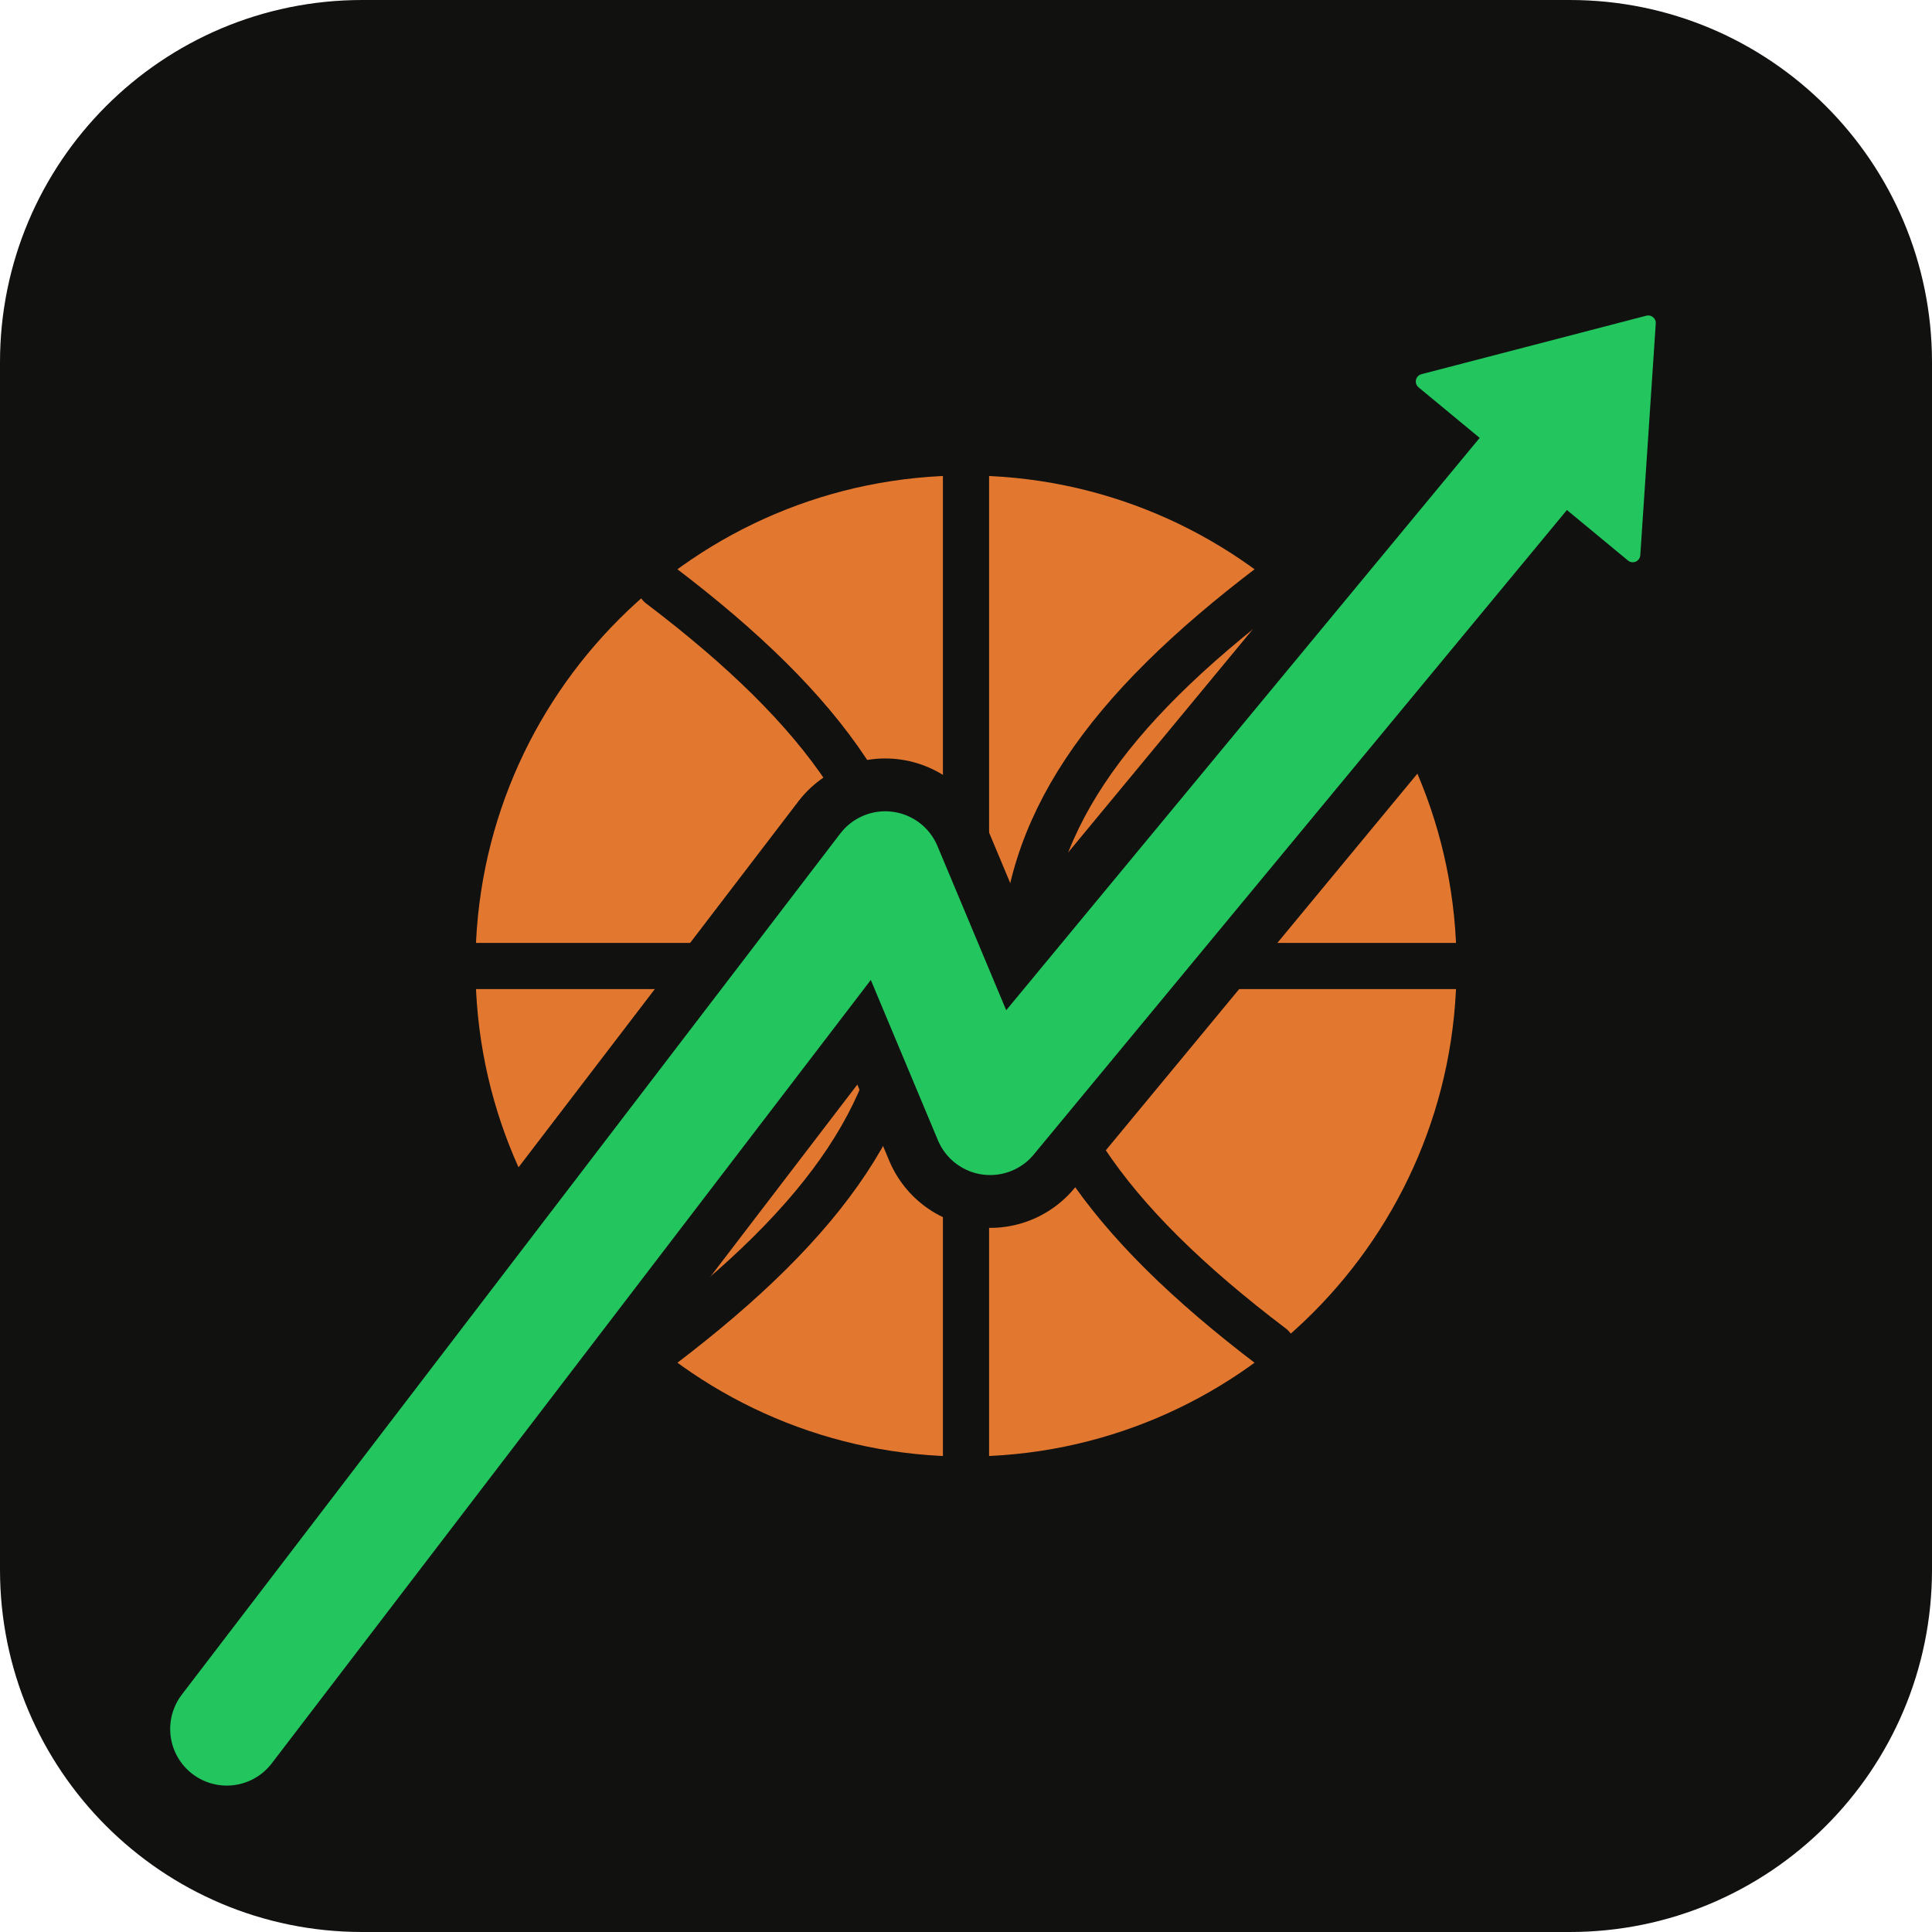
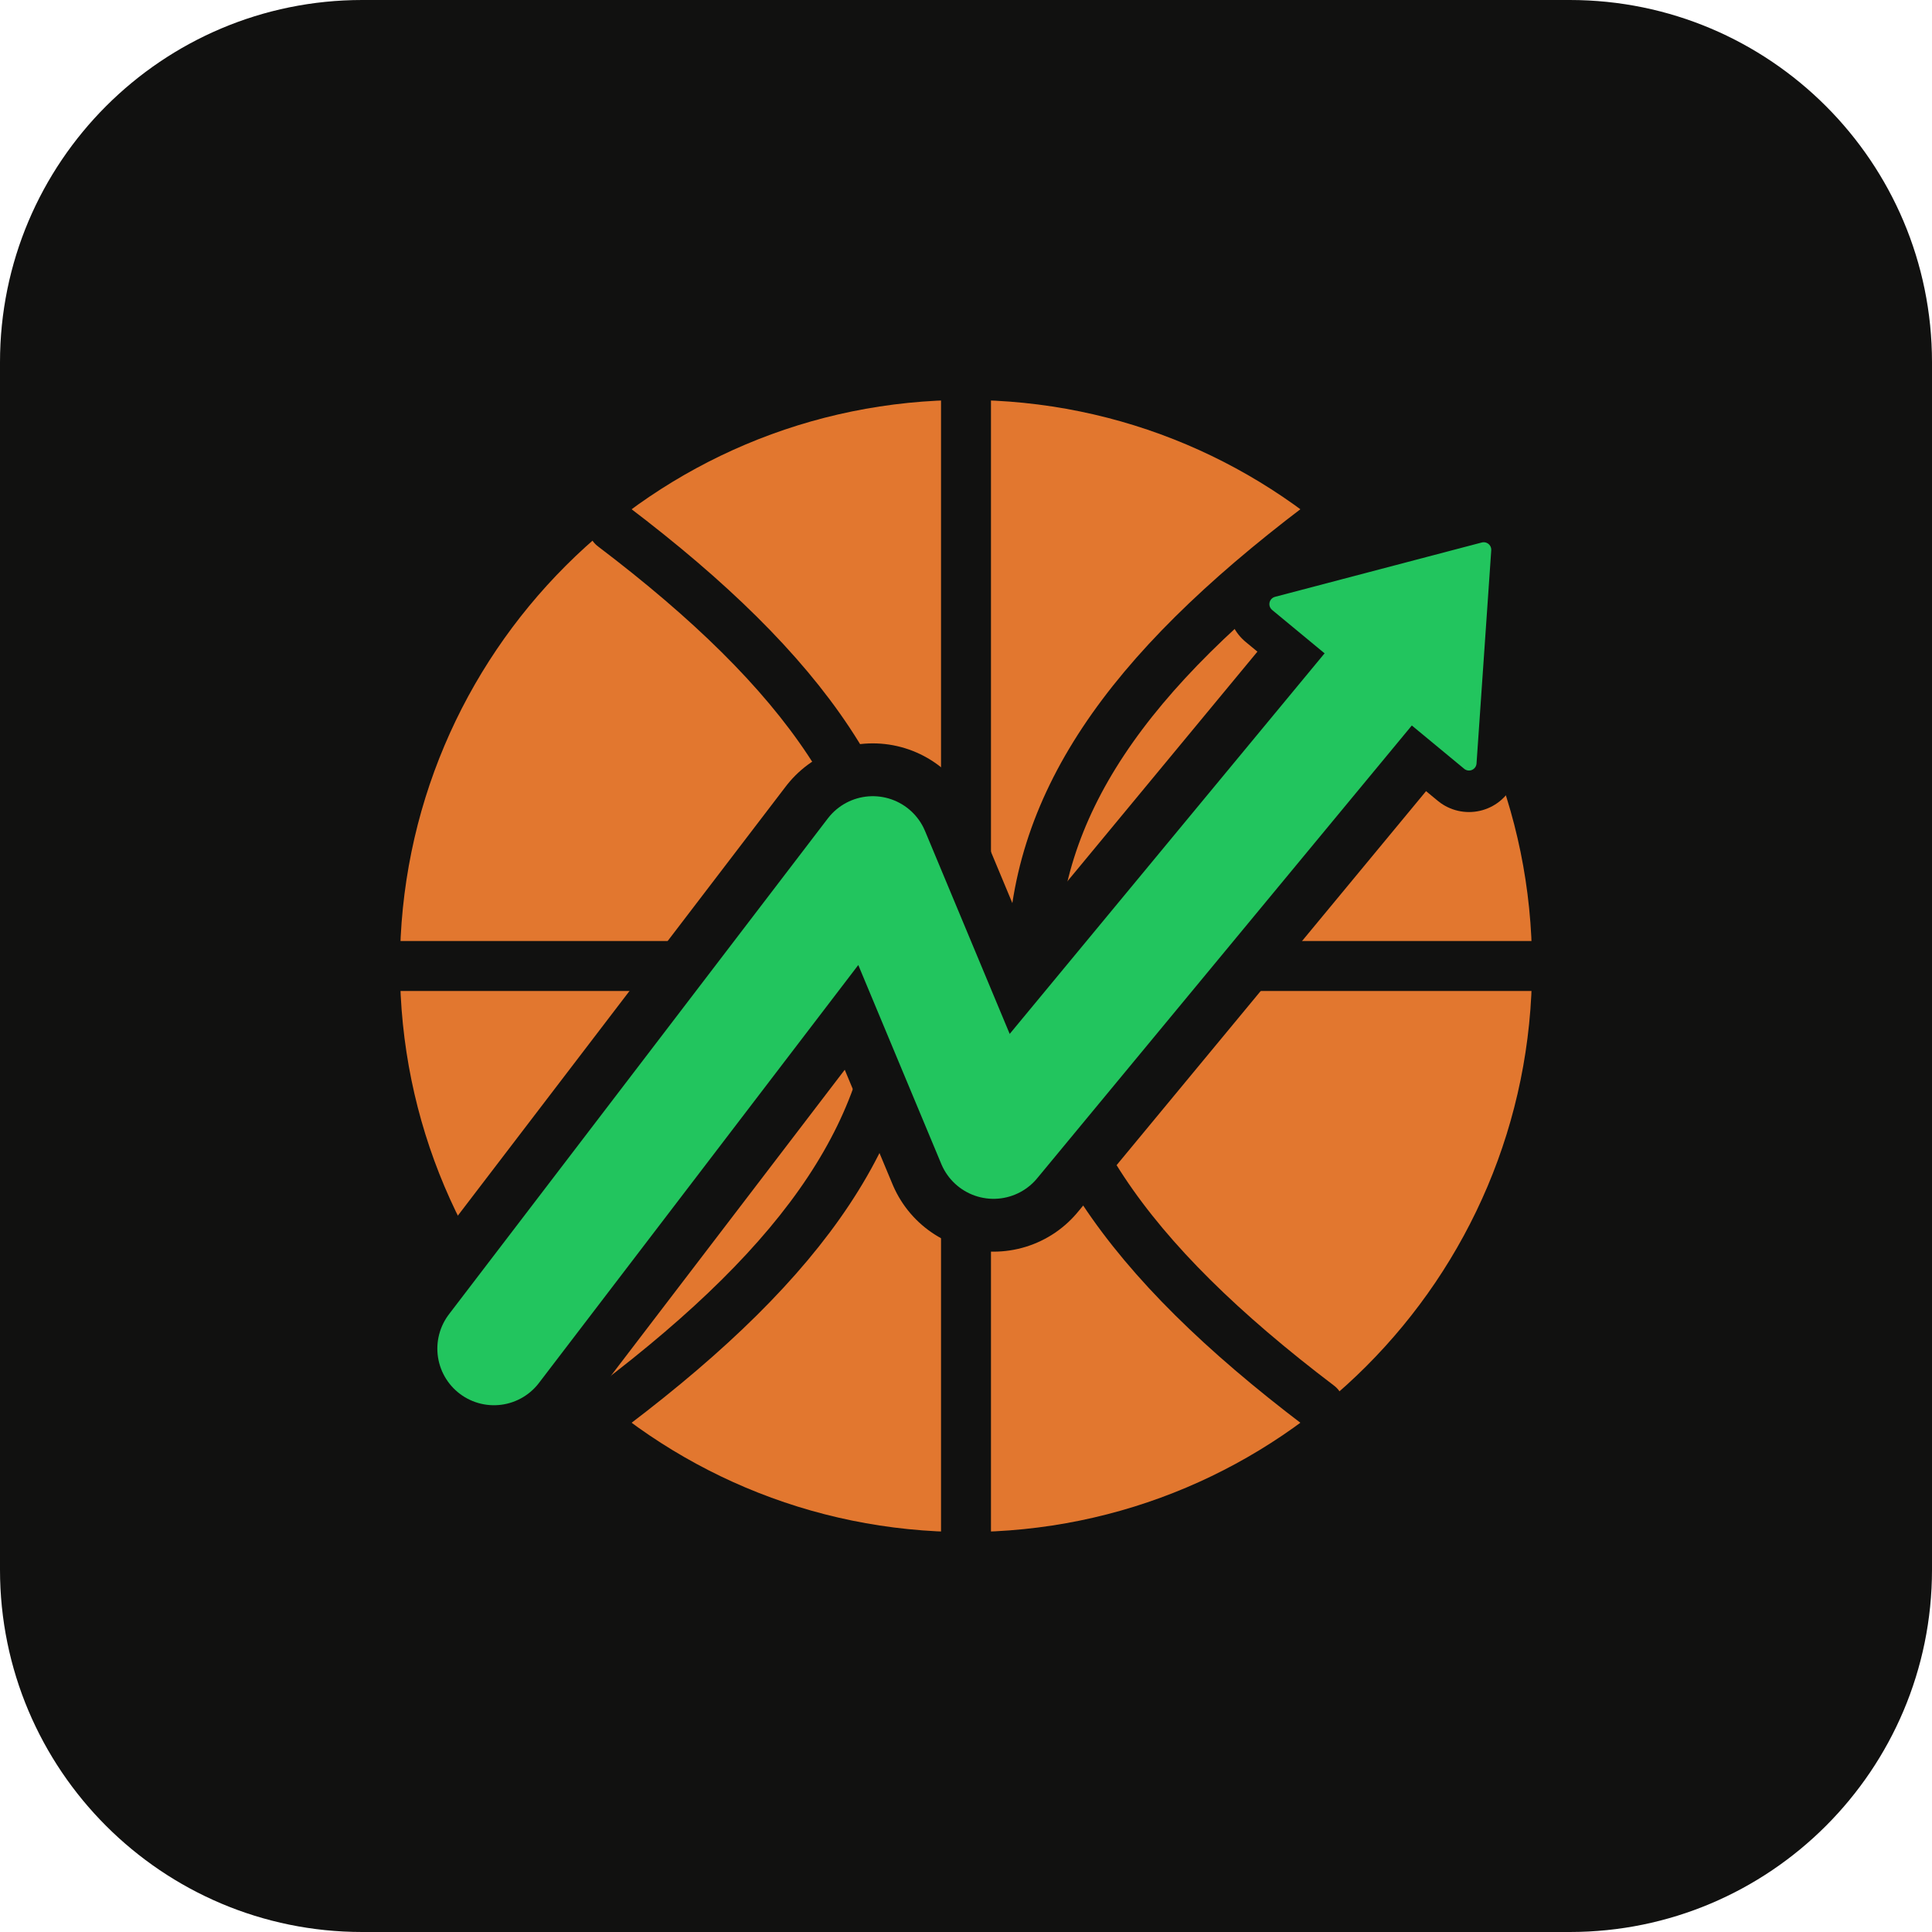
<svg xmlns="http://www.w3.org/2000/svg" viewBox="0 0 512 512">
  <rect width="512" height="512" rx="96" fill="#111110" />
-   <g transform="translate(256 256) scale(0.7647) translate(-256 -256)">
+   <g transform="translate(256 256) scale(0.8824) translate(-256 -256)">
    <circle cx="256" cy="256" r="170" fill="#e2772f" />
-     <g fill="none" stroke="#111110" stroke-width="16" stroke-linecap="round">
+     <g fill="none" stroke="#111110" stroke-width="15" stroke-linecap="round">
      <path d="M256 86V426M86 256H426" />
      <path d="M150 124c58 44 86 84 86 132s-28 88-86 132" />
      <path d="M362 124c-58 44-86 84-86 132s28 88 86 132" />
    </g>
  </g>
  <g stroke="#111110" stroke-linejoin="round" stroke-linecap="round">
-     <path d="M60.1 458.2 L234.6 230.0 L262.4 296.4 L411.3 116.4" fill="none" stroke-width="58" />
-     <path d="M436.8 85.6 L432.7 147.0 L377.2 101.1 Z" fill="#111110" stroke-width="26" />
+     <path d="M130.9 357.4 L231.3 226.0 L263.3 302.7 L370.2 173.5" fill="none" stroke-width="58" />
+     <path d="M393.2 145.7 L389.3 202.2 L338.4 160.1 Z" fill="#111110" stroke-width="26" />
  </g>
-   <path d="M60.1 458.2 L234.6 230.0 L262.4 296.4 L411.3 116.4" fill="none" stroke="#22c55e" stroke-width="30" stroke-linejoin="round" stroke-linecap="round" />
-   <path d="M436.8 85.6 L432.7 147.0 L377.2 101.1 Z" fill="#22c55e" stroke="#22c55e" stroke-width="4" stroke-linejoin="round" />
+   <path d="M130.9 357.4 L231.3 226.0 L263.3 302.7 L370.2 173.5" fill="none" stroke="#22c55e" stroke-width="30" stroke-linejoin="round" stroke-linecap="round" />
+   <path d="M393.2 145.7 L389.3 202.2 L338.4 160.1 Z" fill="#22c55e" stroke="#22c55e" stroke-width="4" stroke-linejoin="round" />
</svg>
